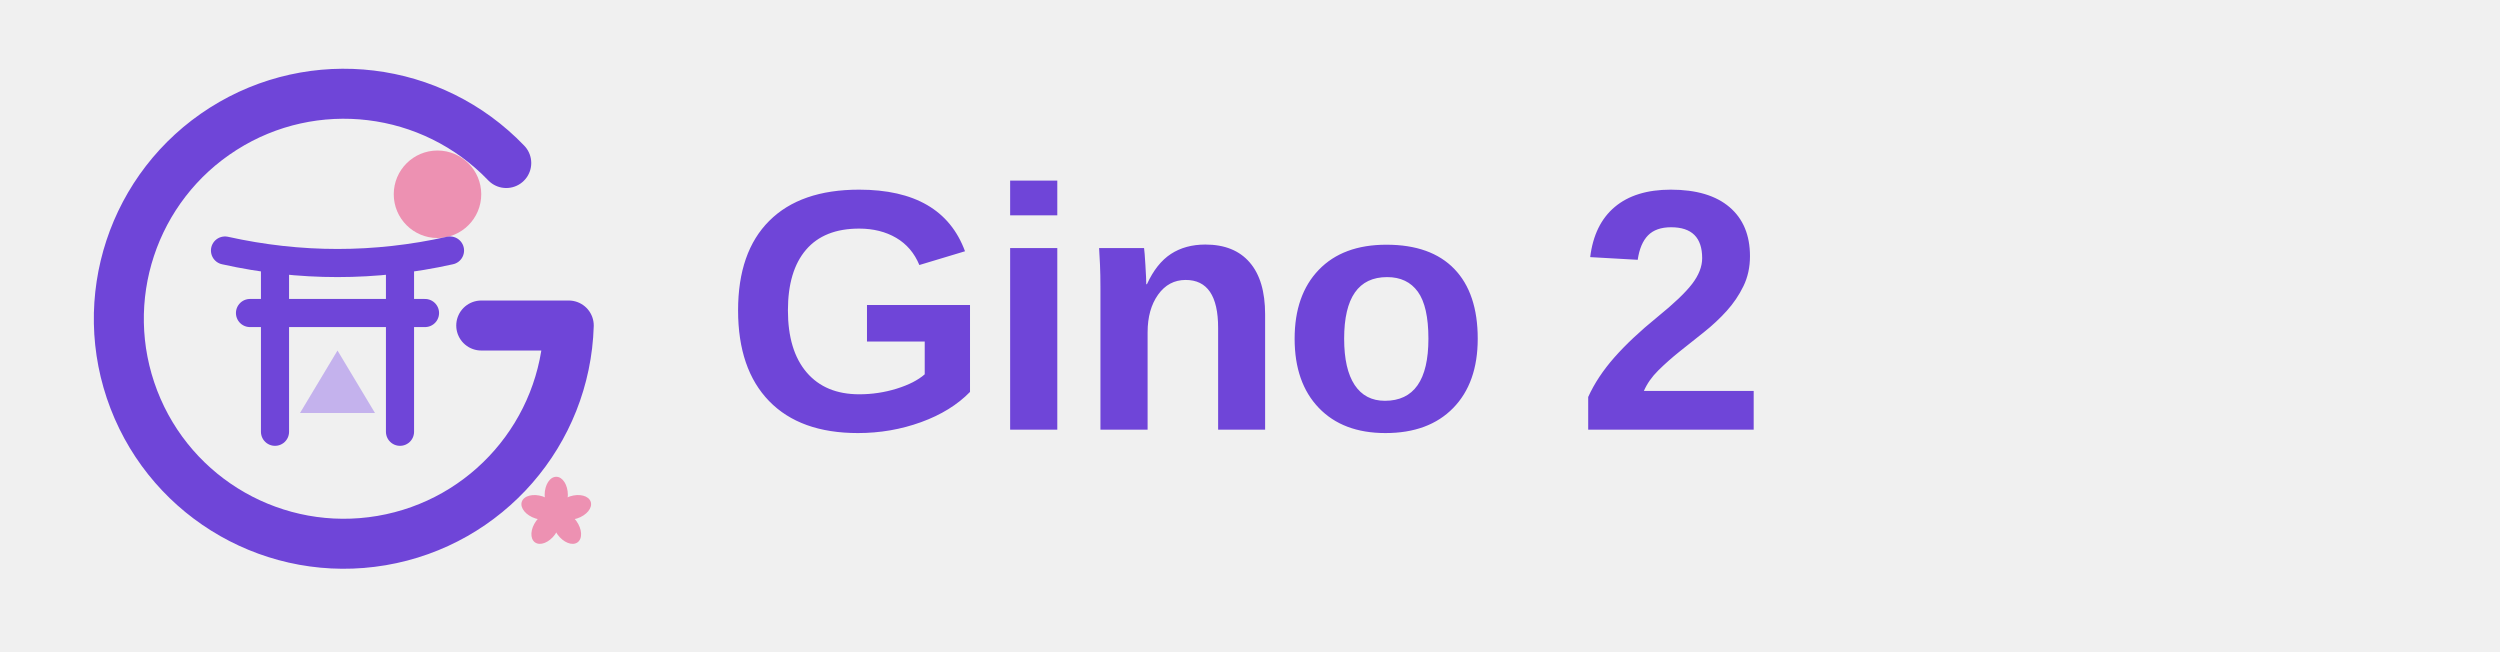
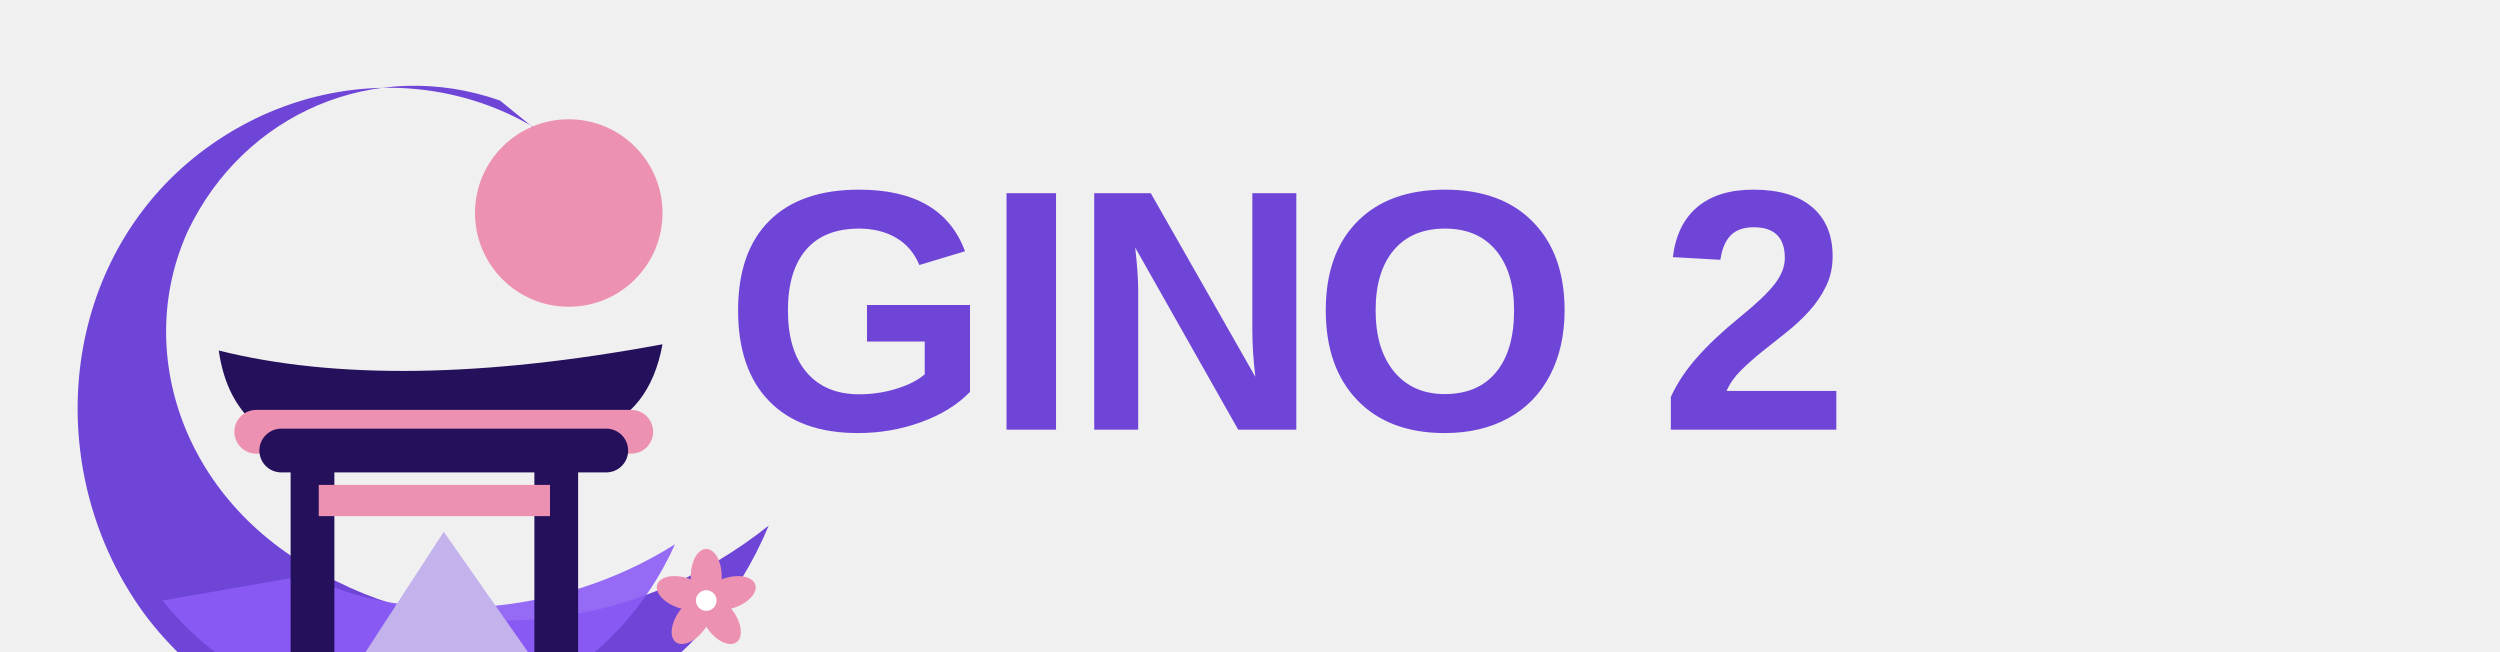
<svg xmlns="http://www.w3.org/2000/svg" width="960" height="250" viewBox="0 0 960 250" role="img" aria-label="Gino 2">
  <g transform="translate(12 5) scale(2.4)">
    <g>
-       <path d="M 76 24 A 36 36 0 1 0 86 50 H 72" fill="none" stroke="#6F45D8" stroke-width="8" stroke-linecap="round" stroke-linejoin="round" />
-       <circle cx="65" cy="29" r="7" fill="#ED91B2" />
-       <path d="M 43 64 L 49 54 L 55 64 Z" fill="#C4B2ED" />
-       <path d="M 31 38 Q 49 42 67 38 M 35 48 H 63 M 39 41 V 67 M 59 41 V 67" fill="none" stroke="#6F45D8" stroke-width="4.5" stroke-linecap="round" stroke-linejoin="round" />
-       <g transform="translate(84 80) scale(.58)" fill="#ED91B2">
-         <ellipse cx="0" cy="-5" rx="3.2" ry="5" transform="rotate(0)" />
-         <ellipse cx="0" cy="-5" rx="3.2" ry="5" transform="rotate(72)" />
-         <ellipse cx="0" cy="-5" rx="3.2" ry="5" transform="rotate(144)" />
-         <ellipse cx="0" cy="-5" rx="3.2" ry="5" transform="rotate(216)" />
-         <ellipse cx="0" cy="-5" rx="3.2" ry="5" transform="rotate(288)" />
+       <path d="M 91 27 C 74 8 45 7 25 24 C 4 42 2 74 18 96 C 35 119 69 126 94 110 C 105 103 113 94 118 82 C 98 98 71 102 49 91 C 25 80 16 55 25 35 C 34 16 55 7 75 14 Z" fill="#6F45D8" />
+       <path d="M 44 90 C 60 98 84 97 103 85 C 94 105 74 116 53 112 C 40 110 29 104 21 94 Z" fill="#8B5CF6" opacity=".9" />
+       <circle cx="86" cy="32" r="15" fill="#ED91B2" />
+       <path d="M 30 54 Q 58 61 101 53 Q 99 64 90 67 Q 57 73 35 65 Q 31 61 30 54 Z" fill="#24105B" />
+       <path d="M 36 67 H 96" stroke="#ED91B2" stroke-width="7" stroke-linecap="round" />
+       <path d="M 40 70 H 92 M 45 70 V 105 M 84 70 V 105" stroke="#24105B" stroke-width="7" stroke-linecap="round" />
+       <path d="M 46 78 H 83" stroke="#ED91B2" stroke-width="5" />
+       <path d="M 53 103 L 66 83 L 80 103 Z" fill="#C4B2ED" />
+       <g transform="translate(108 94) scale(.55)" fill="#ED91B2">
+         <ellipse cx="0" cy="-7" rx="4.5" ry="8" transform="rotate(0)" />
+         <ellipse cx="0" cy="-7" rx="4.5" ry="8" transform="rotate(72)" />
+         <ellipse cx="0" cy="-7" rx="4.5" ry="8" transform="rotate(144)" />
+         <ellipse cx="0" cy="-7" rx="4.5" ry="8" transform="rotate(216)" />
+         <ellipse cx="0" cy="-7" rx="4.5" ry="8" transform="rotate(288)" />
+         <circle r="3" fill="#fff" />
      </g>
    </g>
  </g>
-   <text x="278" y="165" fill="#6F45D8" font-family="Arial, Helvetica, sans-serif" font-size="132" font-weight="700" letter-spacing="-2">Gino 2</text>
+   <text x="278" y="165" fill="#6F45D8" font-family="Arial, Helvetica, sans-serif" font-size="132" font-weight="800" letter-spacing="-3">GINO 2</text>
</svg>
